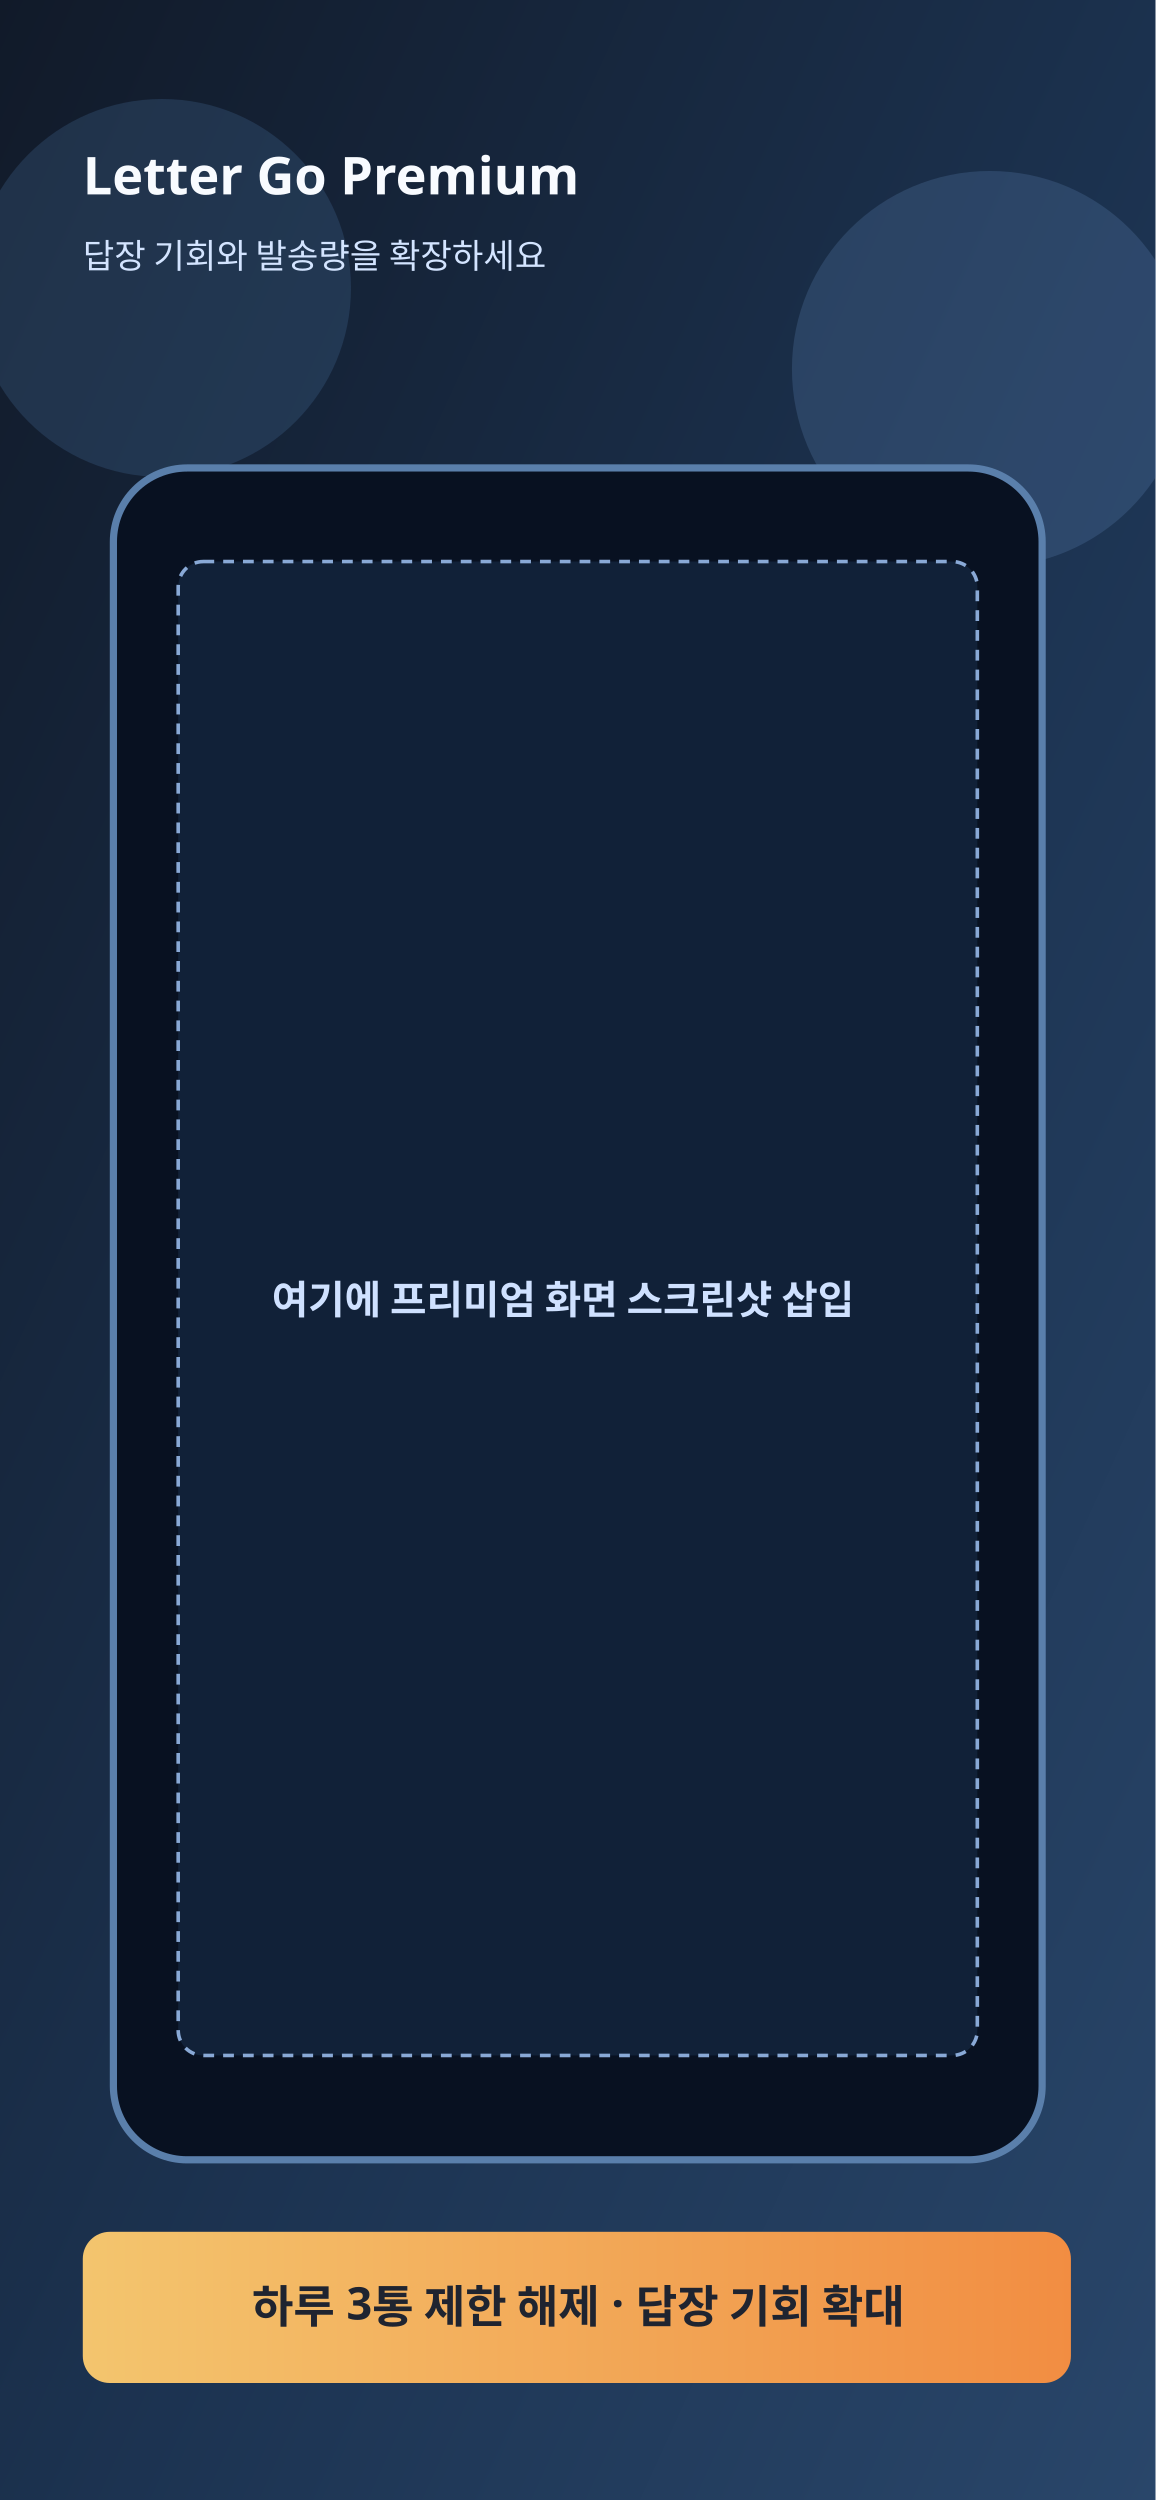
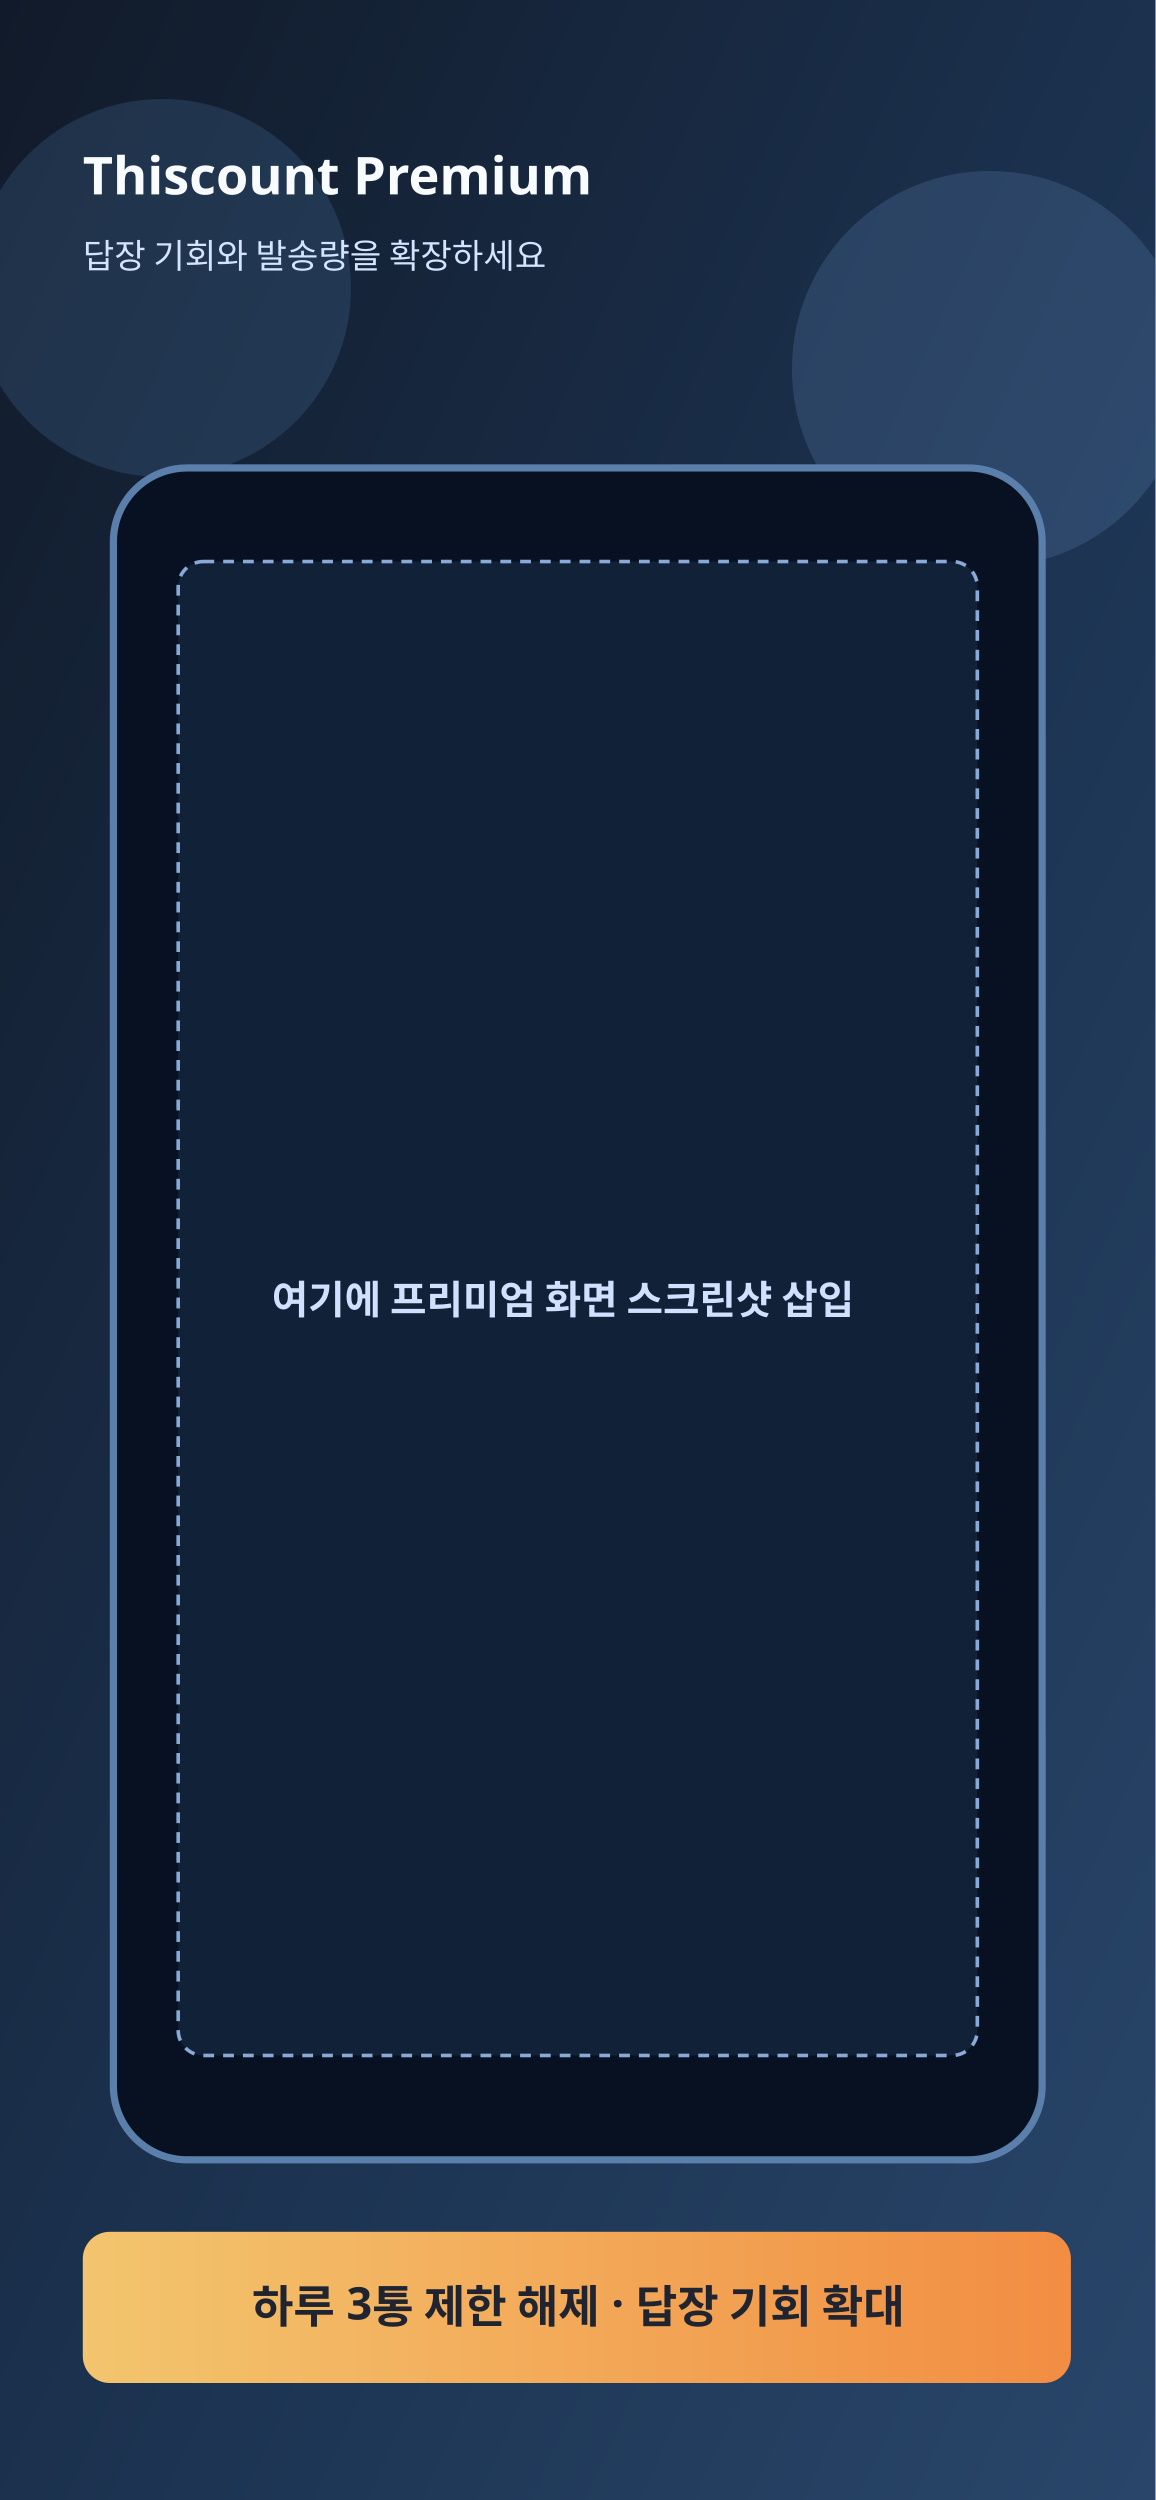
<svg xmlns="http://www.w3.org/2000/svg" width="1284" height="2778" viewBox="0 0 1284 2778">
  <defs>
    <linearGradient id="bg2" x1="0" y1="0" x2="1" y2="1">
      <stop offset="0%" stop-color="#111A29" />
      <stop offset="55%" stop-color="#1C3351" />
      <stop offset="100%" stop-color="#29466A" />
    </linearGradient>
    <linearGradient id="btn2" x1="0" y1="0" x2="1" y2="0">
      <stop offset="0%" stop-color="#F3C56E" />
      <stop offset="100%" stop-color="#F28D42" />
    </linearGradient>
  </defs>
  <rect width="1284" height="2778" fill="url(#bg2)" />
  <circle cx="180" cy="320" r="210" fill="#436A98" opacity="0.28" />
  <circle cx="1100" cy="410" r="220" fill="#658DC0" opacity="0.23" />
-   <text x="92" y="216" font-family="Pretendard, Apple SD Gothic Neo, sans-serif" font-size="58" font-weight="700" fill="#F8FBFF">Letter Go Premium</text>
+   <text x="92" y="216" font-family="Pretendard, Apple SD Gothic Neo, sans-serif" font-size="58" font-weight="700" fill="#F8FBFF">Thiscount Premium</text>
  <text x="92" y="298" font-family="Pretendard, Apple SD Gothic Neo, sans-serif" font-size="38" font-weight="500" fill="#D3E4FF">답장 기회와 발송량을 확장하세요</text>
  <rect x="126" y="520" rx="82" ry="82" width="1032" height="1880" fill="#081121" stroke="#5A7FAB" stroke-width="8" />
  <rect x="198" y="624" rx="28" ry="28" width="888" height="1660" fill="#112138" stroke="#89A9D6" stroke-width="4" stroke-dasharray="12 10" />
  <text x="302" y="1460" font-family="Pretendard, Apple SD Gothic Neo, sans-serif" font-size="44" font-weight="600" fill="#CFE1FF">여기에 프리미엄 화면 스크린샷 삽입</text>
  <rect x="92" y="2480" rx="30" ry="30" width="1098" height="168" fill="url(#btn2)" />
  <text x="280" y="2581" font-family="Pretendard, Apple SD Gothic Neo, sans-serif" font-size="50" font-weight="700" fill="#1F2430">하루 3통 제한 해제 · 답장 기회 확대</text>
</svg>
